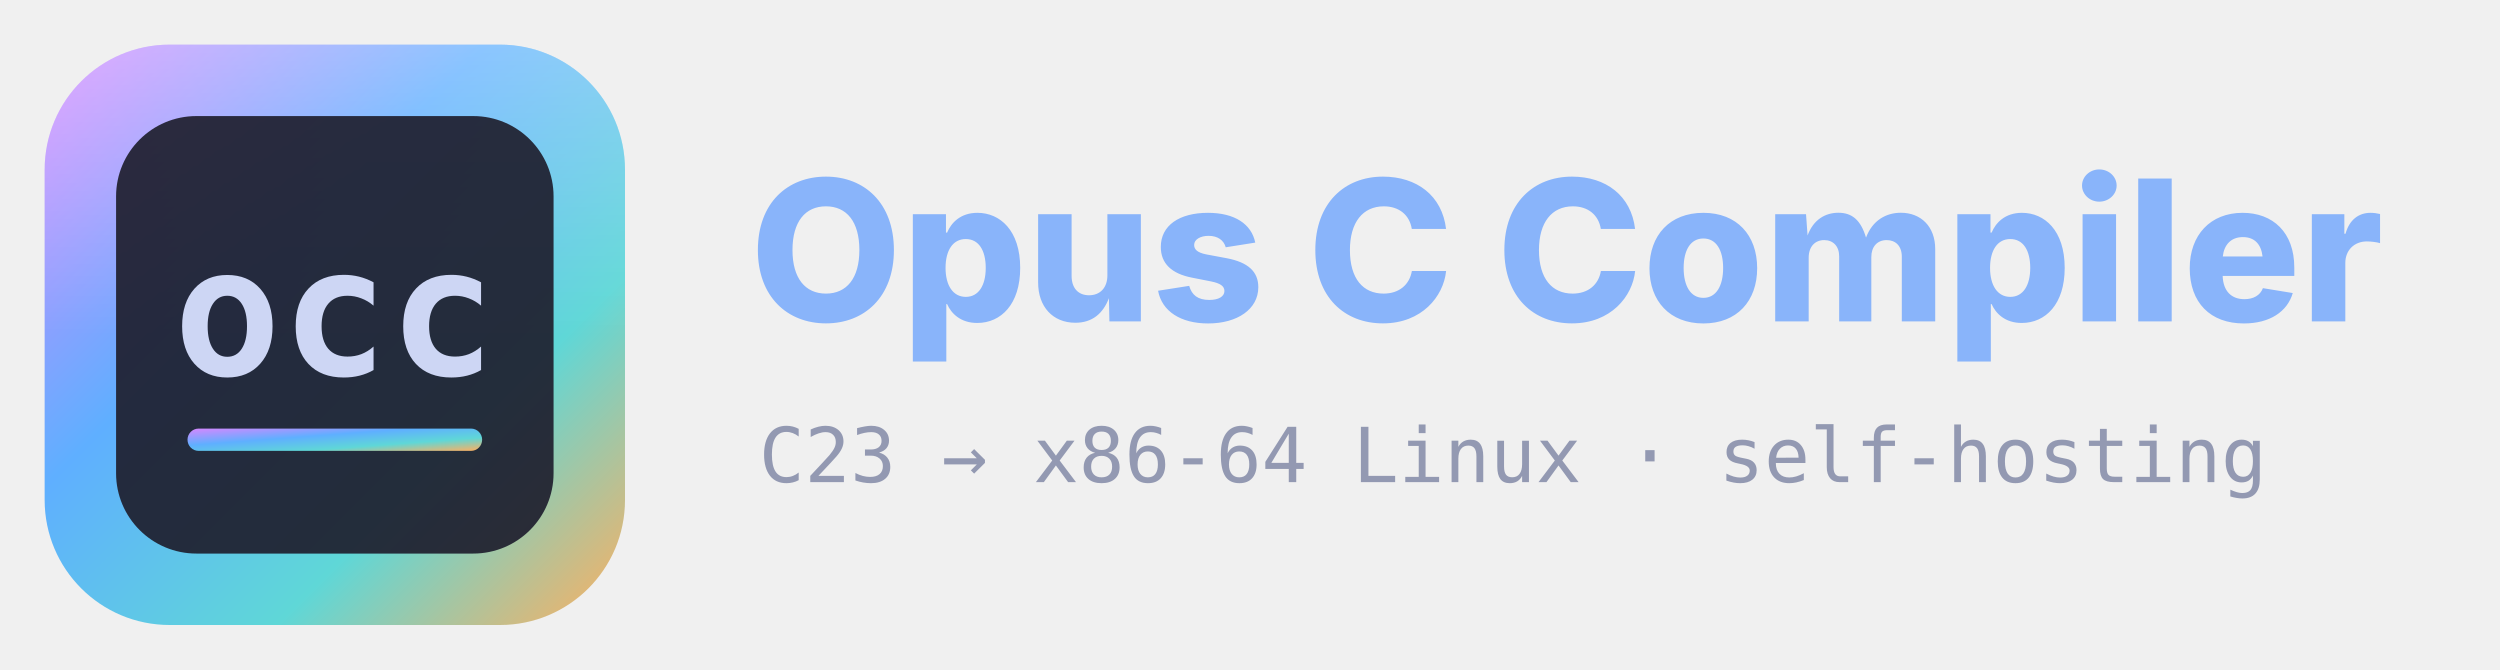
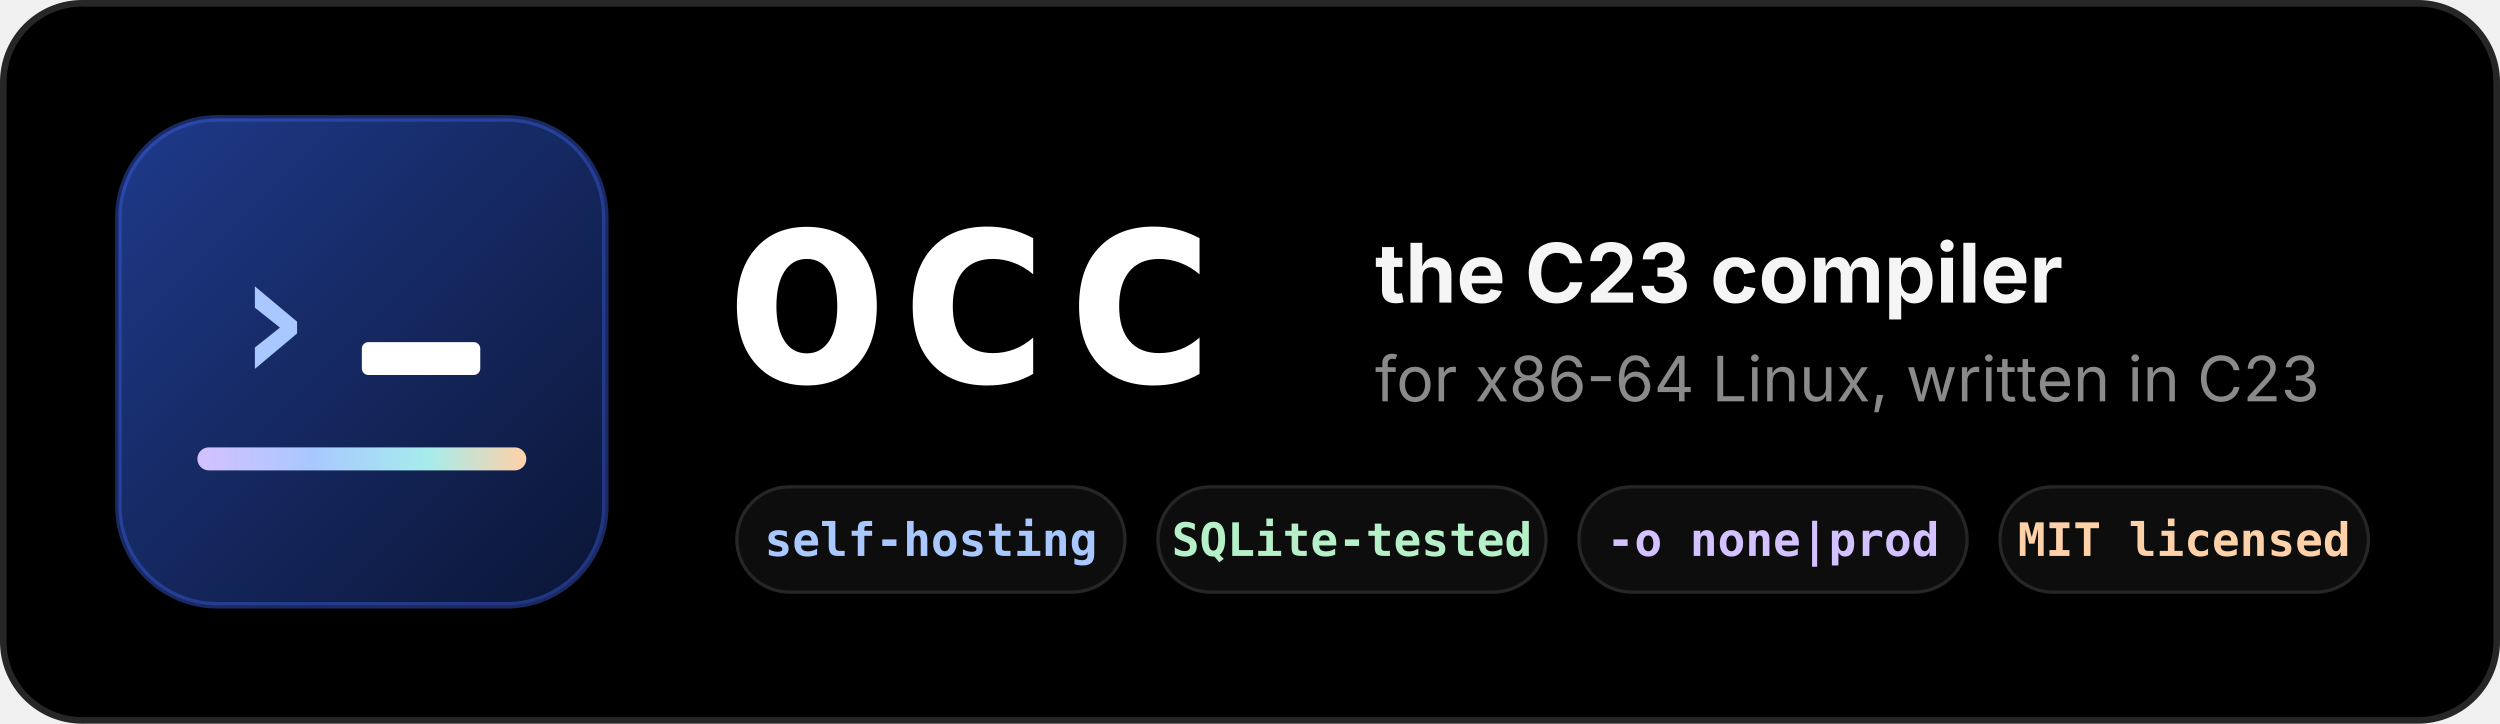
- <svg xmlns="http://www.w3.org/2000/svg" width="560" height="150" viewBox="0 0 560 150">
+ <svg xmlns="http://www.w3.org/2000/svg" width="760" height="220" viewBox="0 0 760 220">
  <defs>
-     <linearGradient id="stages" x1="0" y1="0" x2="1" y2="1">
-       <stop offset="0" stop-color="#d787ff" />
-       <stop offset="0.38" stop-color="#5fafff" />
-       <stop offset="0.7" stop-color="#5fd7d7" />
-       <stop offset="1" stop-color="#ffaf5f" />
+     <linearGradient id="tile" x1="0" y1="0" x2="1" y2="1">
+       <stop offset="0" stop-color="#1e3a8a" />
+       <stop offset="1" stop-color="#0b1535" />
    </linearGradient>
-     <linearGradient id="shine" x1="0" y1="0" x2="0" y2="1">
-       <stop offset="0" stop-color="#ffffff" stop-opacity="0.28" />
-       <stop offset="0.5" stop-color="#ffffff" stop-opacity="0" />
+     <linearGradient id="pastel" x1="0" y1="0" x2="1" y2="0">
+       <stop offset="0" stop-color="#d4c1ff" />
+       <stop offset="0.35" stop-color="#a8c8ff" />
+       <stop offset="0.7" stop-color="#a6ecec" />
+       <stop offset="1" stop-color="#ffd1a8" />
    </linearGradient>
  </defs>
-   <rect x="10" y="10" width="130" height="130" rx="28" fill="url(#stages)" />
-   <rect x="10" y="10" width="130" height="130" rx="28" fill="url(#shine)" />
-   <rect x="26" y="26" width="98" height="98" rx="18" fill="#1e1e2e" opacity="0.92" />
-   <text x="75" y="84" text-anchor="middle" font-family="'JetBrains Mono','Fira Code','DejaVu Sans Mono',Menlo,Consolas,monospace" font-size="40" font-weight="700" fill="#cdd6f4">occ</text>
-   <rect x="42" y="96" width="66" height="5" rx="2.5" fill="url(#stages)" />
-   <text x="168" y="72" font-family="'Inter','Segoe UI','Helvetica Neue',Arial,sans-serif" font-size="44" font-weight="800" fill="#89b4fa">Opus C Compiler</text>
-   <text x="170" y="108" font-family="'JetBrains Mono','Fira Code','DejaVu Sans Mono',Menlo,Consolas,monospace" font-size="17" fill="#9399b2">C23 → x86-64 Linux · self-hosting</text>
+   <rect x="1" y="1" width="758" height="218" rx="24" fill="#000000" stroke="#262626" stroke-width="2" />
+   <rect x="36" y="36" width="148" height="148" rx="30" fill="url(#tile)" />
+   <rect x="36" y="36" width="148" height="148" rx="30" fill="none" stroke="#3b5bdb" stroke-opacity=".45" stroke-width="2" />
+   <text x="66" y="116" font-family="'JetBrains Mono','Fira Code','DejaVu Sans Mono',Menlo,Consolas,monospace" font-size="56" font-weight="800" fill="#a8c8ff" textLength="34" lengthAdjust="spacingAndGlyphs">›</text>
+   <rect x="110" y="104" width="36" height="10" rx="2" fill="#ffffff" />
+   <rect x="60" y="136" width="100" height="7" rx="3.5" fill="url(#pastel)" />
+   <text x="220" y="116" font-family="'JetBrains Mono','Fira Code','DejaVu Sans Mono',Menlo,Consolas,monospace" font-size="84" font-weight="800" fill="#ffffff" textLength="170" lengthAdjust="spacingAndGlyphs">occ</text>
+   <text x="418" y="92" font-family="'Inter','Segoe UI','Helvetica Neue',Arial,sans-serif" font-size="25" font-weight="700" fill="#f5f5f5" textLength="300" lengthAdjust="spacingAndGlyphs">the C23 compiler</text>
+   <text x="418" y="122" font-family="'Inter','Segoe UI','Helvetica Neue',Arial,sans-serif" font-size="19" fill="#8a8a8a" textLength="300" lengthAdjust="spacingAndGlyphs">for x86-64 Linux, written in C23</text>
+   <g font-family="'JetBrains Mono','Fira Code','DejaVu Sans Mono',Menlo,Consolas,monospace" font-size="14" font-weight="600">
+     <rect x="224" y="148" width="118" height="32" rx="16" fill="#0d0d0d" stroke="#262626" />
+     <text x="283" y="169" text-anchor="middle" fill="#a8c8ff" textLength="92" lengthAdjust="spacingAndGlyphs">self-hosting</text>
+     <rect x="352" y="148" width="118" height="32" rx="16" fill="#0d0d0d" stroke="#262626" />
+     <text x="411" y="169" text-anchor="middle" fill="#b5f0c8" textLength="100" lengthAdjust="spacingAndGlyphs">SQLite-tested</text>
+     <rect x="480" y="148" width="118" height="32" rx="16" fill="#0d0d0d" stroke="#262626" />
+     <text x="539" y="169" text-anchor="middle" fill="#d4c1ff" textLength="92" lengthAdjust="spacingAndGlyphs">-o none|prod</text>
+     <rect x="608" y="148" width="112" height="32" rx="16" fill="#0d0d0d" stroke="#262626" />
+     <text x="664" y="169" text-anchor="middle" fill="#ffd1a8" textLength="84" lengthAdjust="spacingAndGlyphs">MIT licensed</text>
+   </g>
</svg>
